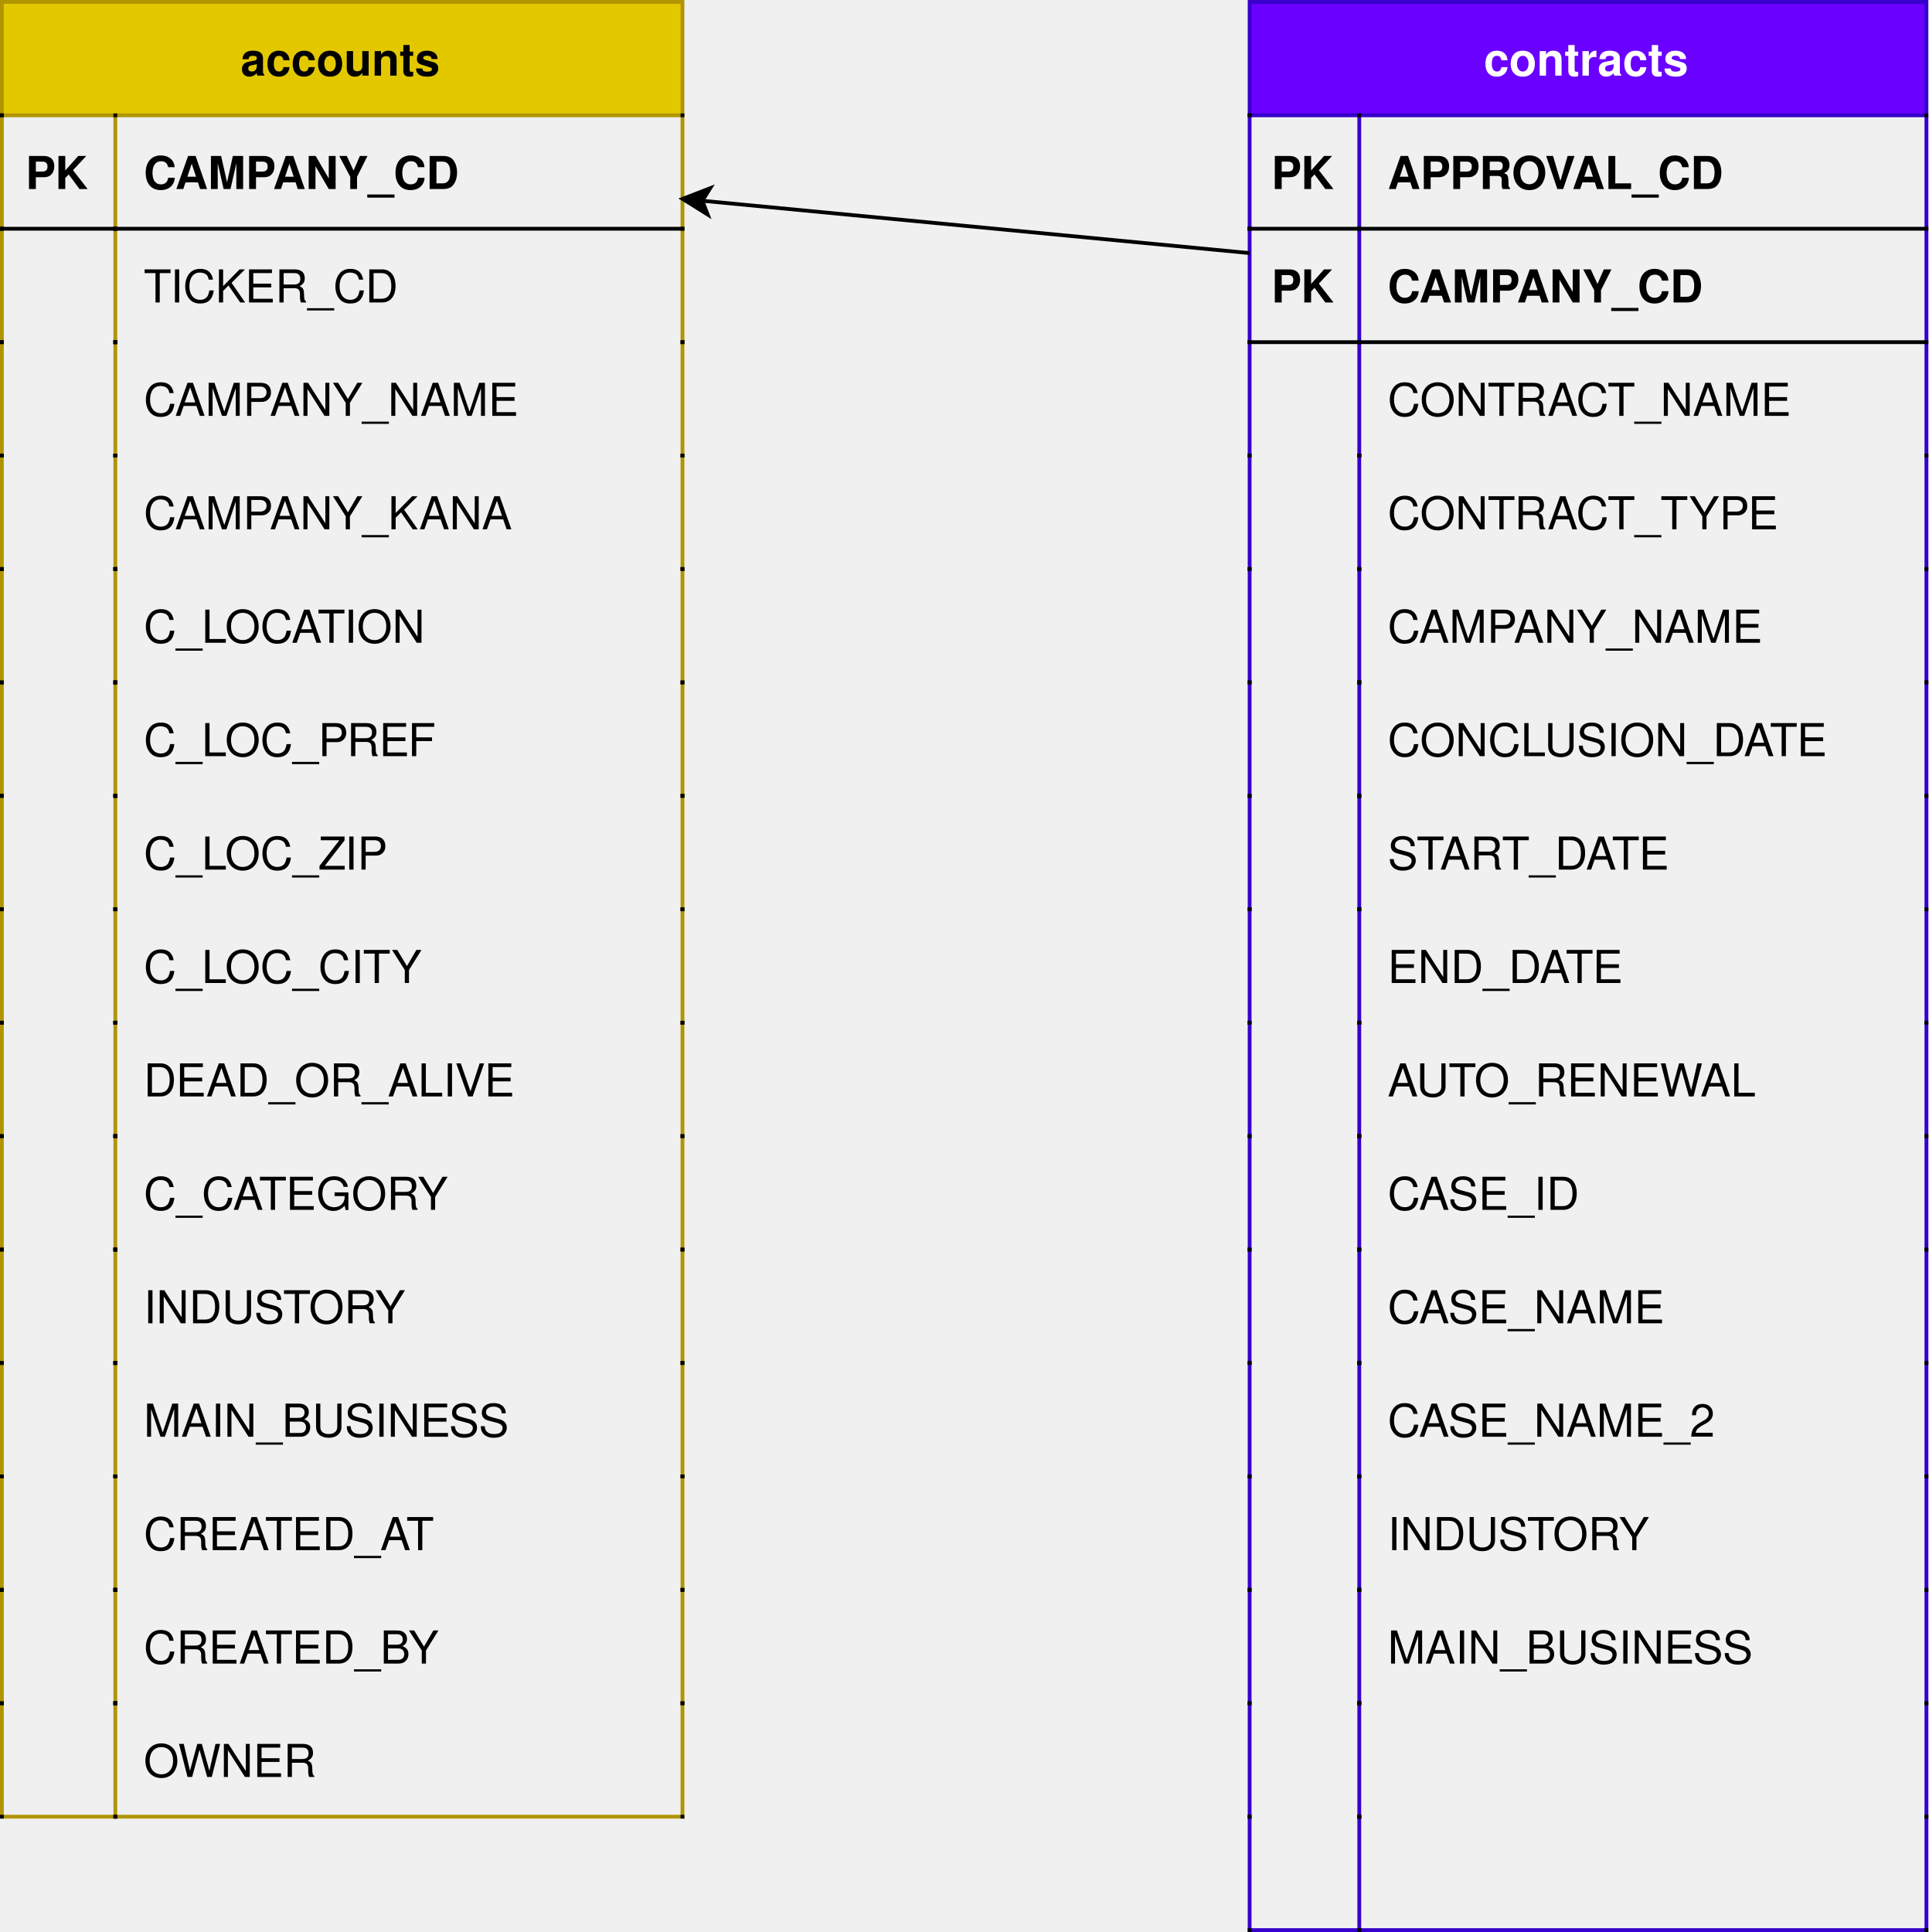
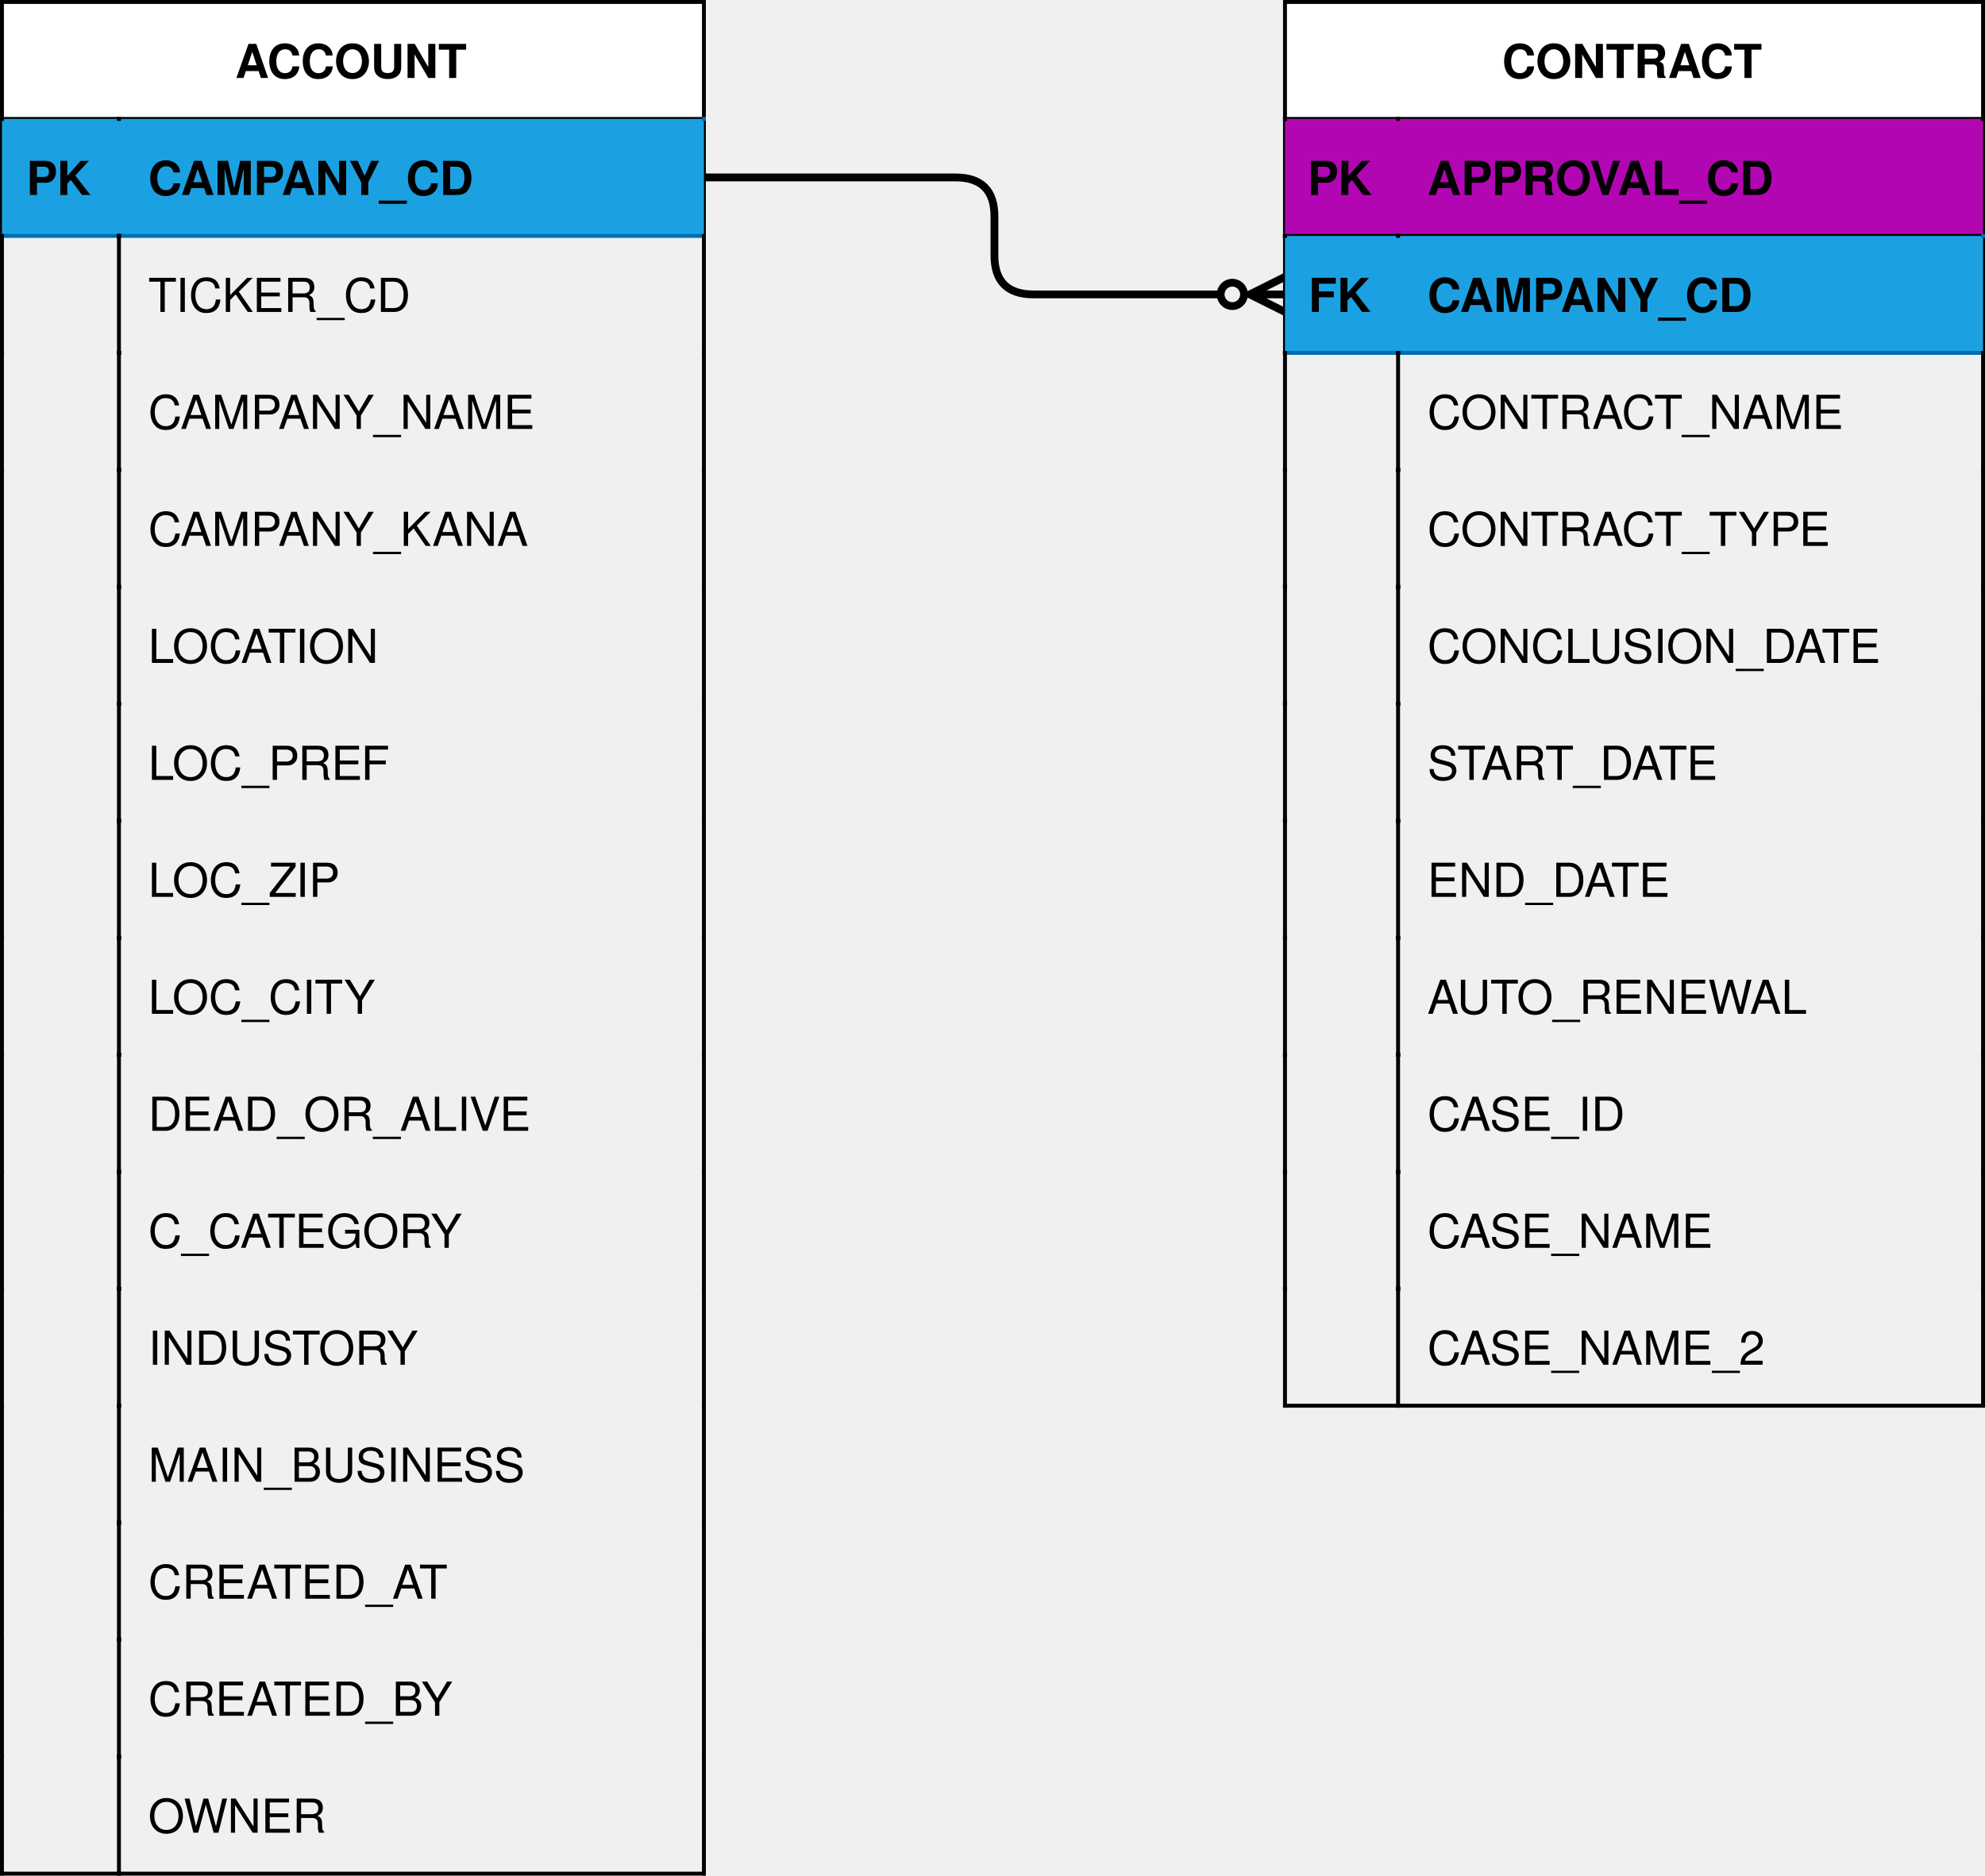
- <svg xmlns="http://www.w3.org/2000/svg" host="65bd71144e" version="1.1" width="510px" height="511px" viewBox="-0.5 -0.5 510 511" content="&lt;mxfile&gt;&lt;diagram id=&quot;D5n-_oVWJtgKf55TZktV&quot; name=&quot;Page-1&quot;&gt;7Z1tk5pIEMc/jW9TICL6EtHkrLhqKZvc3htrIqNSh2AhZt379DfAjA87zKoVmYR2UlspaccR+t/8hHa6rRnOev8lRpvVU+ThoFbXvH3N6Nbq9ZZpkP9Tw1tuaBrUsIx9LzfpR8PU/w9To0atO9/D27OBSRQFib85N86jMMTz5MyG4jh6PR+2iILzd92gJeYM0zkKeOt330tW7LC0o/0v7C9X7J11jT6zRmwwNWxXyIteT0xGr2Y4cRQl+aP13sFB6jvml/x1nwXPHnYsxmFyzQvq+Qt+omBHjw3N59EuTLZ0/5I3dtBkVzfpwwT9SE2dbYLihGpjaMRAvJ0gP8QxMejZdhCgzdbPhueWlR94A/QW7RI2EdvqLPw99ia5NOlYotKATJZuppMvyORTujPp0yjwlyF5PCcHmr5jJ8Zbsi8DtE3oiIUfBE4URHG2+wY25i2NzXRi17J/2fHE0b/45JmO1jazZ6iPcJzgvdDP+kE9EvU4WuMkfiND6Aua9BU04FmkvB6jR29R2+okchrMiGjELg8zH0UlD6iuxRobnMYfaztJA7KzimL/v1TRgCpwqne2/eqvAxSSSEfeO1Mnys5s7Z0KYRRiLi7SQV4cbVwUL3FCDZvIT0OQ7JvZIX/ECY72yayZZF8dsq0ft8lfOjwmkoZEQRJ/6RyYhMErTkOhk0QbOmmAF2z+mLo4ffwjSpJoTYOGHcHnk9328ALtguTaQKgXBwJV3rhSeeMOwjc44cdfhdKTQ0h8FEwIL1G4DHKhMnyio1AFahb69+DT985+fxpHxJmLICPgyvc8HF7rZaPYyyduNW70Kp3s6ICbZ0MBQVGIEhL/u9DbclId9vMq9UxOPcd+GtvDl5nT/c0qMvjmYzvbDZr74XKQv7L5TmZTIPM5b+l+/Ir2e/EZZt41Fq6a7r7B0FQMv4rhV39cf0zppkRKW9dLK+fsxp7P5vslRDfBI7rFSef2na+9SQUIfW9VIcO3reArE75tifBlGQV49G2Dp6+uC6+Qh/ZTDyyBBcpCJrDO56kUgktEsF6XyeAbElTVYrAu8DIkCPNJJgbhr/bQBgthkbSgKcynpBSFy6TwtV8T3IXCN6SYKkZhEz6F+SSSMxuMHNvtj4ZwGSwQFjSD+ZyTYnCZDG7JZPANmaaKMbgFnsHsluk9g2fjSe8zXAYLhIXM4DqfeFIMLpHBhyytDAYzLeExWLRECRKD+VRSzuB/+mOwCL6w9Awmgvm0k0JwmQhuyETwDXmmiiG4AR/BfB4pR7DTd1/gMlggLGgG37BySTH4Dgy2ZDL4hjxTxRhswWcwn0fq9uzubDSZ2YP+N7hLI0TaQsYwm11hWA6GDU0iho0bUk3VwnDuHdAYNvhUErkMtt3el9EE7qWwSFjQDFY1dnIZLLOMzrgh11QxBsOvojP4XFJ/2H2euqAR/IAVcoYqkZOLYJk1cgbYIjkDfpWcwaeSnuz+cNZ5nvaHvekULoYfsFbOUMVycjEss1qOfQkIEMPwy+UaBeVyk57t9roz24XL4AeslmvweSfF4BIZ3JBZLdcAWy3XEHgZEoMLquUogztw0xEiYUEzWNXKyWWwzFq5BthauQb8WrkGn0safR/2JnDx+4BlciZ/s5O2J43RHF5n0ybStMWiVtDB1LA0zXFqXM/TRfbv2vi5sLy8fbm1qdXm9Tf1O4DYVHc6133K3qm3qSmIhQ+amxZpf4/PYJO/D4LT3dS8fCtUv9GvHyP6mtnuTGj+Vsgejyejb/agAu3zym1wKpJ/fy4WqE/sQ490xfI/guVFX++WxXJd4y/X4MCcRjZomusafyWm2lVf0B8yzk2V/7pz/usCr4u+By7t2hts/su8nP+qOqrNgl5Ro6E7sR0Xdt9UkbaQMaxramW6XA4Xtk4t78IZ7Np0GrmgUaxrBT/ywljsvozhslioLmQYm6p3n2QWX/tlxF0uisE27zMvN++rOolZtuvRfktAJC1kDDf5ZKPCcKkYLuqhWhaGm3wiEgiGm5f791UewwX9+0ZDZ/A87Y+Gs67twiWxSF3QJFZd/OSSuLCTamkkBtvGr3m5jV/lScyn+KeuPXGBQ/jjNn4wIaza+EmGcFEv1dIgDLaPX/NyH7/KQ5hPKfWGXeAI/riFH0gEW3z2SSG4VAQXtVItC8EW2B5+FvyFbRafTrKf3dFs0hv2vtsDsBgWSQsaw2qthFwMF7ZSLQ3DYJdKWPBXSlgFCyXsaW/W78Il8AOukLBUEz/JBJZZsmeB7eJnXe7iV3kC84mkjMCgl0eIdAXN4BvWMSkG34PBMkvt2FIMgAxug2dwq6CFH2Pw7HfrWCKFBcpCpnCLzzspCpdKYZkFdC2wTfzyuIVNYT6RBP8nBUS6gmawqmGWy+DCRqqlMRhsEXMLfhFzi08lPcZvCoi0Bc1hVTcnmcMy6+ZaYOvmWvDr5tp/XDqpRPQ+YK1cW1VoSEavzFq5NtgKjTb8Co32H3f/Uh56RXJCRq+u83pib4lZozoq0SpZB/RsIe6K3/5OxfjUJh6jhpfMYBkGM3T37GTLtt5Ot8Y49sk+Zp2uj0hL31aoDTVto108Z6PYuq6EcTn1VrGEMQ5Q4v88n/8GqJHNOIqSUzfHaLN6ijycjvgf&lt;/diagram&gt;&lt;/mxfile&gt;">
+ <svg xmlns="http://www.w3.org/2000/svg" host="65bd71144e" version="1.1" width="509px" height="481px" viewBox="-0.5 -0.5 509 481" content="&lt;mxfile&gt;&lt;diagram id=&quot;D5n-_oVWJtgKf55TZktV&quot; name=&quot;Page-1&quot;&gt;7Z1tc6I6FMc/jW/vgAi2LxFxr7NWO0h3t/eNk5WozEXiYHpr99PfoIkPDVGZFbac0ul0SAgB8j/5AQfOacNwlpsvCVotHkiAo0ZTCzYNo9toNu9Mg/1NK952FZbBK+ZJGOyq9EPFOPyFeaXGa1/CAK9PGlJCIhquTiunJI7xlJ7UoSQhr6fNZiQ63esKzbFUMZ6iSK79HgZ0IU5LO9T/jcP5QuxZ1/iaJRKNecV6gQLyelRluA3DSQihu6XlxsFROnZiXHbb9RRr9weW4JhetUHT4gdC38TZ4YCdLC+ShC7InMQocg+1nQVdRmylzhZxHNjpiLKi6/3CCfHJA4rfdmt6YZS201hpTRPy7360mun6TUh/iF7Y8nPa8i+Tl7obvuG28CYKMU3efhwXjrZKi4fNtiWx3e4c0xNTjhOvWpOXZMpbcaOkKJlj0Uo7qMSsG5MlZvthjRIcIRr+d9o/4nY237c7SMEWuBrZyjR3XfyHohfeqe04o6ehL+nFbGiVLlL0c6vOmh0w5ZPGSM+eTQOKwhgnfLSnJIrQah1um+9qFmEUDNAbeaGiI1HqzMINDrzdnEnbMrEHrLM1H9oZ61xYS7oaReE8ZstTNrLpHjsJXrNjGaA15S34ieGE4s15OeRh5htYfAvODzHxXg+TUb/jdYujidgSlb8jjCEJc14RL50cnQVJwl+pDocJcVBpW34NlxGKGThQ8K6qQwJhyDM2oxwSkWS7I0P/iXTclCRNWwYJWfnCctOKFQljuj1vs8N+2Ug46cQxWT8OK+uHMvtNmyfUITGbt8x00j4wU/AVpyp2KFnxTiM8E/0nfJzT5Z+EUrLkeovT6L079vu2zgZToOFojaZZrt3jtnVUP9v+XGtBzWwL4iZjXGkyxg0spiVZzONXpc2wU6Ahijx23ULxfDuh+WUMHcQ9NoOYxFilyV6H9wK9n7WEDeYs2mJ8EQYBjq8dZSN7lI+G1cg5qryzwwDk7g1FjDwxomzivMTBWpJqf5xXqWdK6jn2w6M9fJ443T+somDtrm1nvULTMJ4Pdlta72Q2FTKfTj9+HL+j/UY9w8yb2sJV3d3WGKyPAn+u00flvnatDZ2ntFUipdvXS1vO7MZBKPr7LURb4BF9J0nn952vrlcBQt9aVcjwva/hWyZ870uEr/DswKPvPXj66rryDnloP7hgCaxQFjKBddkrVSO4QATrzTIZnMOzVS0G64pRhgRh2ckkIPzVHtpgIaySFjSFZZdUTeEiKXzt+4WbUDiHi6liFDbhU1h2Ig1Gju33R0O4BFbICprAssepJnCRBL4rk8A5/EwVI/AdeAKLB6ZTAk8ePbcHl8AKWSETuCk7nWoCF0jgvYe2DAILLeERWPVdEyQCy26klMD/9B/BAvjC12owASw7nGoAFwngVpkAzuFhqhiAW/ABLHuQUgA7ff8ZLoEVsoImcI4vlmoC34DA7TIJnMPDVDECt+ETWPYgdV27Oxl5E3vQ/wb3kwiVtpAxLHqvMVwOhg2tRAwbOdxM1cLwbnRAY9iQ3UjsNtj23S8jD+6tsEpY0Az+MEF5n4TBZYbPGTk8TRVjMPzoOUP2JPWH3aexDxrBnzAyzqhD48pFcJmxcQbY4DgDfnScIbuSHuz+cNJ5GveH7ngMF8OfMEbOqIPkysVwmVFy4hUgQAzDD5NrZYTJea7tu92JrU7qU3kGf8IouZbsd6oZXCCDW2VGybXARsm1FKMMicEZUXKcwR247giVsKAZXMfIlcvgMmPkWmBj5FrwY+Rasi9p9H3oenDx+wkD5MyMh53R0Pdsp85f2jjyGpxJYNq+zxDNymcEOXanl28jH+YxqdE0OoZmdYwPfJ0+k0nVNno9/f5ayzQVpnkmMWqmKd7gOm7Kz1JwMqOalx+nmjnH9Tzmr+ntxjNYfpyyHx+90Td7UIHUe8UmR1XJvzkVC9RVf5/n/kMgvbLJsQM8Qy8RbagTYKtTZt/iEpD1ZrmoS4CuyXeKPTDXAOW/CwB0EdA1+T6uzpB9QX/IVwGzdr3d2PV2gddZr6ALu2UH63ozL7veqo5qU3a9Ca8M7FStKm0hY1jX6o/iy+VwZrbW4m6cwX4Wzy0XNIp1LeP/yggW+8+PcFmsVBcyjC35KbdmcaEsvvqVyg1YbOV4k1EtFFuX81VVncSWfJvEQOwMnsb90XDStX24KFapC5rEdd6qkkmclbu1MBKDTVxlXU5cVXkSy76lsW97PnAIn09dBRPCdeqqciGcmb61MAiDzV1lXc5dVXkIywGE7rALHMHn01aBRLBIZlcjuCwEZyVwLQrBbbB5q9rwv6hoy+4k+8kfTTx36H63B2AxrJIWNIbrl3QlYzgri2thGAb7jq4N/xVdO+MNnT12J/0uXAJ/wldz7TpxVbkEzkzgWhiBwWaual/OXFV5AsuOpC2BQX+rptIVNIPrrFUlM7jMMD/xAhAggy+nrao6g+8yIrkFgyd/WscCKaxQFhCFWTEhhB43T9Bq8UACnLb4Hw==&lt;/diagram&gt;&lt;/mxfile&gt;">
  <defs>
    <clipPath id="mx-clip-0-30-30-30-0">
      <rect x="0" y="30" width="30" height="30" />
    </clipPath>
    <clipPath id="mx-clip-36-30-144-30-0">
      <rect x="36" y="30" width="144" height="30" />
    </clipPath>
    <clipPath id="mx-clip-36-60-144-30-0">
      <rect x="36" y="60" width="144" height="30" />
    </clipPath>
    <clipPath id="mx-clip-36-90-144-30-0">
      <rect x="36" y="90" width="144" height="30" />
    </clipPath>
    <clipPath id="mx-clip-36-120-144-30-0">
      <rect x="36" y="120" width="144" height="30" />
    </clipPath>
    <clipPath id="mx-clip-36-150-144-30-0">
      <rect x="36" y="150" width="144" height="30" />
    </clipPath>
    <clipPath id="mx-clip-36-180-144-30-0">
      <rect x="36" y="180" width="144" height="30" />
    </clipPath>
    <clipPath id="mx-clip-36-210-144-30-0">
      <rect x="36" y="210" width="144" height="30" />
    </clipPath>
    <clipPath id="mx-clip-36-240-144-30-0">
      <rect x="36" y="240" width="144" height="30" />
    </clipPath>
    <clipPath id="mx-clip-36-270-144-30-0">
      <rect x="36" y="270" width="144" height="30" />
    </clipPath>
    <clipPath id="mx-clip-36-300-144-30-0">
      <rect x="36" y="300" width="144" height="30" />
    </clipPath>
    <clipPath id="mx-clip-36-330-144-30-0">
      <rect x="36" y="330" width="144" height="30" />
    </clipPath>
    <clipPath id="mx-clip-36-360-144-30-0">
      <rect x="36" y="360" width="144" height="30" />
    </clipPath>
    <clipPath id="mx-clip-36-390-144-30-0">
      <rect x="36" y="390" width="144" height="30" />
    </clipPath>
    <clipPath id="mx-clip-36-420-144-30-0">
      <rect x="36" y="420" width="144" height="30" />
    </clipPath>
    <clipPath id="mx-clip-36-450-144-30-0">
      <rect x="36" y="450" width="144" height="30" />
    </clipPath>
-     <clipPath id="mx-clip-330-30-29-30-0">
-       <rect x="330" y="30" width="29" height="30" />
-     </clipPath>
-     <clipPath id="mx-clip-365-30-144-30-0">
-       <rect x="365" y="30" width="144" height="30" />
-     </clipPath>
-     <clipPath id="mx-clip-330-60-29-30-0">
-       <rect x="330" y="60" width="29" height="30" />
-     </clipPath>
-     <clipPath id="mx-clip-365-60-144-30-0">
-       <rect x="365" y="60" width="144" height="30" />
-     </clipPath>
-     <clipPath id="mx-clip-365-90-144-30-0">
-       <rect x="365" y="90" width="144" height="30" />
-     </clipPath>
-     <clipPath id="mx-clip-365-120-144-30-0">
-       <rect x="365" y="120" width="144" height="30" />
-     </clipPath>
-     <clipPath id="mx-clip-365-150-144-30-0">
-       <rect x="365" y="150" width="144" height="30" />
-     </clipPath>
-     <clipPath id="mx-clip-365-180-144-30-0">
-       <rect x="365" y="180" width="144" height="30" />
-     </clipPath>
-     <clipPath id="mx-clip-365-210-144-30-0">
-       <rect x="365" y="210" width="144" height="30" />
-     </clipPath>
-     <clipPath id="mx-clip-365-240-144-30-0">
-       <rect x="365" y="240" width="144" height="30" />
-     </clipPath>
-     <clipPath id="mx-clip-365-270-144-30-0">
-       <rect x="365" y="270" width="144" height="30" />
-     </clipPath>
-     <clipPath id="mx-clip-365-300-144-30-0">
-       <rect x="365" y="300" width="144" height="30" />
-     </clipPath>
-     <clipPath id="mx-clip-365-330-144-30-0">
-       <rect x="365" y="330" width="144" height="30" />
-     </clipPath>
-     <clipPath id="mx-clip-365-360-144-30-0">
-       <rect x="365" y="360" width="144" height="30" />
-     </clipPath>
-     <clipPath id="mx-clip-365-390-144-30-0">
-       <rect x="365" y="390" width="144" height="30" />
-     </clipPath>
-     <clipPath id="mx-clip-365-420-144-30-0">
-       <rect x="365" y="420" width="144" height="30" />
+     <clipPath id="mx-clip-329-30-29-30-0">
+       <rect x="329" y="30" width="29" height="30" />
+     </clipPath>
+     <clipPath id="mx-clip-364-30-144-30-0">
+       <rect x="364" y="30" width="144" height="30" />
+     </clipPath>
+     <clipPath id="mx-clip-329-60-29-30-0">
+       <rect x="329" y="60" width="29" height="30" />
+     </clipPath>
+     <clipPath id="mx-clip-364-60-144-30-0">
+       <rect x="364" y="60" width="144" height="30" />
+     </clipPath>
+     <clipPath id="mx-clip-364-90-144-30-0">
+       <rect x="364" y="90" width="144" height="30" />
+     </clipPath>
+     <clipPath id="mx-clip-364-120-144-30-0">
+       <rect x="364" y="120" width="144" height="30" />
+     </clipPath>
+     <clipPath id="mx-clip-364-150-144-30-0">
+       <rect x="364" y="150" width="144" height="30" />
+     </clipPath>
+     <clipPath id="mx-clip-364-180-144-30-0">
+       <rect x="364" y="180" width="144" height="30" />
+     </clipPath>
+     <clipPath id="mx-clip-364-210-144-30-0">
+       <rect x="364" y="210" width="144" height="30" />
+     </clipPath>
+     <clipPath id="mx-clip-364-240-144-30-0">
+       <rect x="364" y="240" width="144" height="30" />
+     </clipPath>
+     <clipPath id="mx-clip-364-270-144-30-0">
+       <rect x="364" y="270" width="144" height="30" />
+     </clipPath>
+     <clipPath id="mx-clip-364-300-144-30-0">
+       <rect x="364" y="300" width="144" height="30" />
+     </clipPath>
+     <clipPath id="mx-clip-364-330-144-30-0">
+       <rect x="364" y="330" width="144" height="30" />
    </clipPath>
  </defs>
  <g>
-     <path d="M 0 30 L 0 0 L 180 0 L 180 30" fill="#e3c800" stroke="#b09500" stroke-miterlimit="10" pointer-events="all" />
-     <path d="M 0 30 L 0 480 L 180 480 L 180 30" fill="none" stroke="#b09500" stroke-miterlimit="10" pointer-events="none" />
-     <path d="M 0 30 L 180 30" fill="none" stroke="#b09500" stroke-miterlimit="10" pointer-events="none" />
-     <path d="M 30 30 L 30 60 L 30 90 L 30 120 L 30 150 L 30 180 L 30 210 L 30 240 L 30 270 L 30 300 L 30 330 L 30 360 L 30 390 L 30 420 L 30 450 L 30 480" fill="none" stroke="#b09500" stroke-miterlimit="10" pointer-events="none" />
-     <g fill="#000000" font-family="Helvetica" font-weight="bold" pointer-events="none" text-anchor="middle" font-size="12px">
+     <path d="M 180 45 L 244.5 45 Q 254.5 45 254.5 55 L 254.5 65 Q 254.5 75 264.5 75 L 312 75" fill="none" stroke="rgb(0, 0, 0)" stroke-width="2" stroke-miterlimit="10" pointer-events="stroke" />
+     <ellipse cx="315.5" cy="75" rx="3" ry="3" fill="none" stroke="rgb(0, 0, 0)" stroke-width="2" pointer-events="all" />
+     <path d="M 329 70.5 L 320 75 L 329 79.5 M 320 75 L 329 75" fill="none" stroke="rgb(0, 0, 0)" stroke-width="2" stroke-miterlimit="10" pointer-events="all" />
+     <path d="M 0 30 L 0 0 L 180 0 L 180 30" fill="rgb(255, 255, 255)" stroke="rgb(0, 0, 0)" stroke-miterlimit="10" pointer-events="all" />
+     <path d="M 0 30 L 0 480 L 180 480 L 180 30" fill="none" stroke="rgb(0, 0, 0)" stroke-miterlimit="10" pointer-events="none" />
+     <path d="M 0 30 L 180 30" fill="none" stroke="rgb(0, 0, 0)" stroke-miterlimit="10" pointer-events="none" />
+     <path d="M 30 30 L 30 60 L 30 90 L 30 120 L 30 150 L 30 180 L 30 210 L 30 240 L 30 270 L 30 300 L 30 330 L 30 360 L 30 390 L 30 420 L 30 450 L 30 480" fill="none" stroke="rgb(0, 0, 0)" stroke-miterlimit="10" pointer-events="none" />
+     <g fill="rgb(0, 0, 0)" font-family="Helvetica" font-weight="bold" pointer-events="none" text-anchor="middle" font-size="12px">
      <text x="89.5" y="19.5">
-                 accounts
-             </text>
-     </g>
-     <path d="M 0 30 M 180 30 M 180 60 L 0 60" fill="none" stroke="rgb(0, 0, 0)" stroke-linecap="square" stroke-miterlimit="10" pointer-events="none" />
+                 ACCOUNT
+             </text>
+     </g>
+     <rect x="0" y="30" width="180" height="30" fill="#1ba1e2" stroke="none" pointer-events="none" />
+     <path d="M 0 30 M 180 30 M 180 60 L 0 60" fill="none" stroke="#006eaf" stroke-linecap="square" stroke-miterlimit="10" pointer-events="none" />
    <path d="M 0 30 M 30 30 M 30 60 M 0 60" fill="none" stroke="rgb(0, 0, 0)" stroke-linecap="square" stroke-miterlimit="10" pointer-events="none" />
    <g fill="rgb(0, 0, 0)" font-family="Helvetica" font-weight="bold" pointer-events="none" clip-path="url(#mx-clip-0-30-30-30-0)" text-anchor="middle" font-size="12px">
      <text x="14.5" y="49.5">
                PK
            </text>
    </g>
    <g fill="rgb(0, 0, 0)" font-family="Helvetica" font-weight="bold" text-decoration="underline" pointer-events="none" clip-path="url(#mx-clip-36-30-144-30-0)" font-size="12px">
      <text x="37.5" y="49.5">
                CAMPANY_CD
            </text>
    </g>
    <path d="M 0 60 M 30 60 M 30 90 M 0 90" fill="none" stroke="rgb(0, 0, 0)" stroke-linecap="square" stroke-miterlimit="10" pointer-events="none" />
    <path d="M 30 60 M 180 60 M 180 90 M 30 90" fill="none" stroke="rgb(0, 0, 0)" stroke-linecap="square" stroke-miterlimit="10" pointer-events="none" />
    <g fill="rgb(0, 0, 0)" font-family="Helvetica" pointer-events="none" clip-path="url(#mx-clip-36-60-144-30-0)" font-size="12px">
      <text x="37.5" y="79.5">
                TICKER_CD
            </text>
    </g>
    <path d="M 0 90 M 30 90 M 30 120 M 0 120" fill="none" stroke="rgb(0, 0, 0)" stroke-linecap="square" stroke-miterlimit="10" pointer-events="none" />
    <path d="M 30 90 M 180 90 M 180 120 M 30 120" fill="none" stroke="rgb(0, 0, 0)" stroke-linecap="square" stroke-miterlimit="10" pointer-events="none" />
    <g fill="rgb(0, 0, 0)" font-family="Helvetica" pointer-events="none" clip-path="url(#mx-clip-36-90-144-30-0)" font-size="12px">
      <text x="37.5" y="109.5">
                CAMPANY_NAME
            </text>
    </g>
    <path d="M 0 120 M 30 120 M 30 150 M 0 150" fill="none" stroke="rgb(0, 0, 0)" stroke-linecap="square" stroke-miterlimit="10" pointer-events="none" />
    <path d="M 30 120 M 180 120 M 180 150 M 30 150" fill="none" stroke="rgb(0, 0, 0)" stroke-linecap="square" stroke-miterlimit="10" pointer-events="none" />
    <g fill="rgb(0, 0, 0)" font-family="Helvetica" pointer-events="none" clip-path="url(#mx-clip-36-120-144-30-0)" font-size="12px">
      <text x="37.5" y="139.5">
                CAMPANY_KANA
            </text>
    </g>
    <path d="M 0 150 M 30 150 M 30 180 M 0 180" fill="none" stroke="rgb(0, 0, 0)" stroke-linecap="square" stroke-miterlimit="10" pointer-events="none" />
    <path d="M 30 150 M 180 150 M 180 180 M 30 180" fill="none" stroke="rgb(0, 0, 0)" stroke-linecap="square" stroke-miterlimit="10" pointer-events="none" />
    <g fill="rgb(0, 0, 0)" font-family="Helvetica" pointer-events="none" clip-path="url(#mx-clip-36-150-144-30-0)" font-size="12px">
      <text x="37.5" y="169.5">
-                 C_LOCATION
+                 LOCATION
            </text>
    </g>
    <path d="M 0 180 M 30 180 M 30 210 M 0 210" fill="none" stroke="rgb(0, 0, 0)" stroke-linecap="square" stroke-miterlimit="10" pointer-events="none" />
    <path d="M 30 180 M 180 180 M 180 210 M 30 210" fill="none" stroke="rgb(0, 0, 0)" stroke-linecap="square" stroke-miterlimit="10" pointer-events="none" />
    <g fill="rgb(0, 0, 0)" font-family="Helvetica" pointer-events="none" clip-path="url(#mx-clip-36-180-144-30-0)" font-size="12px">
      <text x="37.5" y="199.5">
-                 C_LOC_PREF
+                 LOC_PREF
            </text>
    </g>
    <path d="M 0 210 M 30 210 M 30 240 M 0 240" fill="none" stroke="rgb(0, 0, 0)" stroke-linecap="square" stroke-miterlimit="10" pointer-events="none" />
    <path d="M 30 210 M 180 210 M 180 240 M 30 240" fill="none" stroke="rgb(0, 0, 0)" stroke-linecap="square" stroke-miterlimit="10" pointer-events="none" />
    <g fill="rgb(0, 0, 0)" font-family="Helvetica" pointer-events="none" clip-path="url(#mx-clip-36-210-144-30-0)" font-size="12px">
      <text x="37.5" y="229.5">
-                 C_LOC_ZIP
+                 LOC_ZIP
            </text>
    </g>
    <path d="M 0 240 M 30 240 M 30 270 M 0 270" fill="none" stroke="rgb(0, 0, 0)" stroke-linecap="square" stroke-miterlimit="10" pointer-events="none" />
    <path d="M 30 240 M 180 240 M 180 270 M 30 270" fill="none" stroke="rgb(0, 0, 0)" stroke-linecap="square" stroke-miterlimit="10" pointer-events="none" />
    <g fill="rgb(0, 0, 0)" font-family="Helvetica" pointer-events="none" clip-path="url(#mx-clip-36-240-144-30-0)" font-size="12px">
      <text x="37.5" y="259.5">
-                 C_LOC_CITY
+                 LOC_CITY
            </text>
    </g>
    <path d="M 0 270 M 30 270 M 30 300 M 0 300" fill="none" stroke="rgb(0, 0, 0)" stroke-linecap="square" stroke-miterlimit="10" pointer-events="none" />
    <path d="M 30 270 M 180 270 M 180 300 M 30 300" fill="none" stroke="rgb(0, 0, 0)" stroke-linecap="square" stroke-miterlimit="10" pointer-events="none" />
    <g fill="rgb(0, 0, 0)" font-family="Helvetica" pointer-events="none" clip-path="url(#mx-clip-36-270-144-30-0)" font-size="12px">
      <text x="37.5" y="289.5">
                DEAD_OR_ALIVE
            </text>
    </g>
    <path d="M 0 300 M 30 300 M 30 330 M 0 330" fill="none" stroke="rgb(0, 0, 0)" stroke-linecap="square" stroke-miterlimit="10" pointer-events="none" />
    <path d="M 30 300 M 180 300 M 180 330 M 30 330" fill="none" stroke="rgb(0, 0, 0)" stroke-linecap="square" stroke-miterlimit="10" pointer-events="none" />
    <g fill="rgb(0, 0, 0)" font-family="Helvetica" pointer-events="none" clip-path="url(#mx-clip-36-300-144-30-0)" font-size="12px">
      <text x="37.5" y="319.5">
                C_CATEGORY
            </text>
    </g>
    <path d="M 0 330 M 30 330 M 30 360 M 0 360" fill="none" stroke="rgb(0, 0, 0)" stroke-linecap="square" stroke-miterlimit="10" pointer-events="none" />
    <path d="M 30 330 M 180 330 M 180 360 M 30 360" fill="none" stroke="rgb(0, 0, 0)" stroke-linecap="square" stroke-miterlimit="10" pointer-events="none" />
    <g fill="rgb(0, 0, 0)" font-family="Helvetica" pointer-events="none" clip-path="url(#mx-clip-36-330-144-30-0)" font-size="12px">
      <text x="37.5" y="349.5">
                INDUSTORY
            </text>
    </g>
    <path d="M 0 360 M 30 360 M 30 390 M 0 390" fill="none" stroke="rgb(0, 0, 0)" stroke-linecap="square" stroke-miterlimit="10" pointer-events="none" />
    <path d="M 30 360 M 180 360 M 180 390 M 30 390" fill="none" stroke="rgb(0, 0, 0)" stroke-linecap="square" stroke-miterlimit="10" pointer-events="none" />
    <g fill="rgb(0, 0, 0)" font-family="Helvetica" pointer-events="none" clip-path="url(#mx-clip-36-360-144-30-0)" font-size="12px">
      <text x="37.5" y="379.5">
                MAIN_BUSINESS
            </text>
    </g>
    <path d="M 0 390 M 30 390 M 30 420 M 0 420" fill="none" stroke="rgb(0, 0, 0)" stroke-linecap="square" stroke-miterlimit="10" pointer-events="none" />
    <path d="M 30 390 M 180 390 M 180 420 M 30 420" fill="none" stroke="rgb(0, 0, 0)" stroke-linecap="square" stroke-miterlimit="10" pointer-events="none" />
    <g fill="rgb(0, 0, 0)" font-family="Helvetica" pointer-events="none" clip-path="url(#mx-clip-36-390-144-30-0)" font-size="12px">
      <text x="37.5" y="409.5">
                CREATED_AT
            </text>
    </g>
    <path d="M 0 420 M 30 420 M 30 450 M 0 450" fill="none" stroke="rgb(0, 0, 0)" stroke-linecap="square" stroke-miterlimit="10" pointer-events="none" />
    <path d="M 30 420 M 180 420 M 180 450 M 30 450" fill="none" stroke="rgb(0, 0, 0)" stroke-linecap="square" stroke-miterlimit="10" pointer-events="none" />
    <g fill="rgb(0, 0, 0)" font-family="Helvetica" pointer-events="none" clip-path="url(#mx-clip-36-420-144-30-0)" font-size="12px">
      <text x="37.5" y="439.5">
                CREATED_BY
            </text>
    </g>
    <path d="M 0 450 M 30 450 M 30 480 M 0 480" fill="none" stroke="rgb(0, 0, 0)" stroke-linecap="square" stroke-miterlimit="10" pointer-events="none" />
    <path d="M 30 450 M 180 450 M 180 480 M 30 480" fill="none" stroke="rgb(0, 0, 0)" stroke-linecap="square" stroke-miterlimit="10" pointer-events="none" />
    <g fill="rgb(0, 0, 0)" font-family="Helvetica" pointer-events="none" clip-path="url(#mx-clip-36-450-144-30-0)" font-size="12px">
      <text x="37.5" y="469.5">
                OWNER
            </text>
    </g>
-     <path d="M 330 30 L 330 0 L 509 0 L 509 30" fill="#6a00ff" stroke="#3700cc" stroke-miterlimit="10" pointer-events="none" />
-     <path d="M 330 30 L 330 510 L 509 510 L 509 30" fill="none" stroke="#3700cc" stroke-miterlimit="10" pointer-events="none" />
-     <path d="M 330 30 L 509 30" fill="none" stroke="#3700cc" stroke-miterlimit="10" pointer-events="none" />
-     <path d="M 359 30 L 359 60 L 359 90 L 359 120 L 359 150 L 359 180 L 359 210 L 359 240 L 359 270 L 359 300 L 359 330 L 359 360 L 359 390 L 359 420 L 359 450 L 359 480 L 359 510" fill="none" stroke="#3700cc" stroke-miterlimit="10" pointer-events="none" />
-     <g fill="#ffffff" font-family="Helvetica" font-weight="bold" pointer-events="none" text-anchor="middle" font-size="12px">
-       <text x="419" y="19.5">
-                 contracts
-             </text>
-     </g>
-     <path d="M 330 30 M 509 30 M 509 60 L 330 60" fill="none" stroke="rgb(0, 0, 0)" stroke-linecap="square" stroke-miterlimit="10" pointer-events="none" />
-     <path d="M 330 30 M 359 30 M 359 60 M 330 60" fill="none" stroke="rgb(0, 0, 0)" stroke-linecap="square" stroke-miterlimit="10" pointer-events="none" />
-     <g fill="rgb(0, 0, 0)" font-family="Helvetica" font-weight="bold" pointer-events="none" clip-path="url(#mx-clip-330-30-29-30-0)" text-anchor="middle" font-size="12px">
-       <text x="344" y="49.5">
+     <path d="M 329 30 L 329 0 L 508 0 L 508 30" fill="rgb(255, 255, 255)" stroke="rgb(0, 0, 0)" stroke-miterlimit="10" pointer-events="none" />
+     <path d="M 329 30 L 329 360 L 508 360 L 508 30" fill="none" stroke="rgb(0, 0, 0)" stroke-miterlimit="10" pointer-events="none" />
+     <path d="M 329 30 L 508 30" fill="none" stroke="rgb(0, 0, 0)" stroke-miterlimit="10" pointer-events="none" />
+     <path d="M 358 30 L 358 60 L 358 90 L 358 120 L 358 150 L 358 180 L 358 210 L 358 240 L 358 270 L 358 300 L 358 330 L 358 360" fill="none" stroke="rgb(0, 0, 0)" stroke-miterlimit="10" pointer-events="none" />
+     <g fill="rgb(0, 0, 0)" font-family="Helvetica" font-weight="bold" pointer-events="none" text-anchor="middle" font-size="12px">
+       <text x="418" y="19.5">
+                 CONTRACT
+             </text>
+     </g>
+     <rect x="329" y="30" width="179" height="30" fill="#b306b3" stroke="none" pointer-events="none" />
+     <path d="M 329 30 M 508 30 M 508 60 L 329 60" fill="none" stroke="rgb(0, 0, 0)" stroke-linecap="square" stroke-miterlimit="10" pointer-events="none" />
+     <path d="M 329 30 M 358 30 M 358 60 M 329 60" fill="none" stroke="rgb(0, 0, 0)" stroke-linecap="square" stroke-miterlimit="10" pointer-events="none" />
+     <g fill="rgb(0, 0, 0)" font-family="Helvetica" font-weight="bold" pointer-events="none" clip-path="url(#mx-clip-329-30-29-30-0)" text-anchor="middle" font-size="12px">
+       <text x="343" y="49.5">
                PK
            </text>
    </g>
-     <g fill="rgb(0, 0, 0)" font-family="Helvetica" font-weight="bold" text-decoration="underline" pointer-events="none" clip-path="url(#mx-clip-365-30-144-30-0)" font-size="12px">
-       <text x="366.5" y="49.5">
+     <g fill="rgb(0, 0, 0)" font-family="Helvetica" font-weight="bold" text-decoration="underline" pointer-events="none" clip-path="url(#mx-clip-364-30-144-30-0)" font-size="12px">
+       <text x="365.5" y="49.5">
                APPROVAL_CD
            </text>
    </g>
-     <path d="M 330 60 M 509 60 M 509 90 L 330 90" fill="none" stroke="rgb(0, 0, 0)" stroke-linecap="square" stroke-miterlimit="10" pointer-events="none" />
-     <path d="M 330 60 M 359 60 M 359 90 M 330 90" fill="none" stroke="rgb(0, 0, 0)" stroke-linecap="square" stroke-miterlimit="10" pointer-events="none" />
-     <g fill="rgb(0, 0, 0)" font-family="Helvetica" font-weight="bold" pointer-events="none" clip-path="url(#mx-clip-330-60-29-30-0)" text-anchor="middle" font-size="12px">
-       <text x="344" y="79.5">
-                 PK
-             </text>
-     </g>
-     <g fill="rgb(0, 0, 0)" font-family="Helvetica" font-weight="bold" text-decoration="underline" pointer-events="none" clip-path="url(#mx-clip-365-60-144-30-0)" font-size="12px">
-       <text x="366.5" y="79.5">
+     <rect x="329" y="60" width="179" height="30" fill="#1ba1e2" stroke="none" pointer-events="none" />
+     <path d="M 329 60 M 508 60 M 508 90 L 329 90" fill="none" stroke="#006eaf" stroke-linecap="square" stroke-miterlimit="10" pointer-events="none" />
+     <path d="M 329 60 M 358 60 M 358 90 M 329 90" fill="none" stroke="rgb(0, 0, 0)" stroke-linecap="square" stroke-miterlimit="10" pointer-events="none" />
+     <g fill="rgb(0, 0, 0)" font-family="Helvetica" font-weight="bold" pointer-events="none" clip-path="url(#mx-clip-329-60-29-30-0)" text-anchor="middle" font-size="12px">
+       <text x="343" y="79.5">
+                 FK
+             </text>
+     </g>
+     <g fill="rgb(0, 0, 0)" font-family="Helvetica" font-weight="bold" text-decoration="underline" pointer-events="none" clip-path="url(#mx-clip-364-60-144-30-0)" font-size="12px">
+       <text x="365.5" y="79.5">
                CAMPANY_CD
            </text>
    </g>
-     <path d="M 330 90 M 359 90 M 359 120 M 330 120" fill="none" stroke="rgb(0, 0, 0)" stroke-linecap="square" stroke-miterlimit="10" pointer-events="none" />
-     <path d="M 359 90 M 509 90 M 509 120 M 359 120" fill="none" stroke="rgb(0, 0, 0)" stroke-linecap="square" stroke-miterlimit="10" pointer-events="none" />
-     <g fill="rgb(0, 0, 0)" font-family="Helvetica" pointer-events="none" clip-path="url(#mx-clip-365-90-144-30-0)" font-size="12px">
-       <text x="366.5" y="109.5">
+     <path d="M 329 90 M 358 90 M 358 120 M 329 120" fill="none" stroke="rgb(0, 0, 0)" stroke-linecap="square" stroke-miterlimit="10" pointer-events="none" />
+     <path d="M 358 90 M 508 90 M 508 120 M 358 120" fill="none" stroke="rgb(0, 0, 0)" stroke-linecap="square" stroke-miterlimit="10" pointer-events="none" />
+     <g fill="rgb(0, 0, 0)" font-family="Helvetica" pointer-events="none" clip-path="url(#mx-clip-364-90-144-30-0)" font-size="12px">
+       <text x="365.5" y="109.5">
                CONTRACT_NAME
            </text>
    </g>
-     <path d="M 330 120 M 359 120 M 359 150 M 330 150" fill="none" stroke="rgb(0, 0, 0)" stroke-linecap="square" stroke-miterlimit="10" pointer-events="none" />
-     <path d="M 359 120 M 509 120 M 509 150 M 359 150" fill="none" stroke="rgb(0, 0, 0)" stroke-linecap="square" stroke-miterlimit="10" pointer-events="none" />
-     <g fill="rgb(0, 0, 0)" font-family="Helvetica" pointer-events="none" clip-path="url(#mx-clip-365-120-144-30-0)" font-size="12px">
-       <text x="366.5" y="139.5">
+     <path d="M 329 120 M 358 120 M 358 150 M 329 150" fill="none" stroke="rgb(0, 0, 0)" stroke-linecap="square" stroke-miterlimit="10" pointer-events="none" />
+     <path d="M 358 120 M 508 120 M 508 150 M 358 150" fill="none" stroke="rgb(0, 0, 0)" stroke-linecap="square" stroke-miterlimit="10" pointer-events="none" />
+     <g fill="rgb(0, 0, 0)" font-family="Helvetica" pointer-events="none" clip-path="url(#mx-clip-364-120-144-30-0)" font-size="12px">
+       <text x="365.5" y="139.5">
                CONTRACT_TYPE
            </text>
    </g>
-     <path d="M 330 150 M 359 150 M 359 180 M 330 180" fill="none" stroke="rgb(0, 0, 0)" stroke-linecap="square" stroke-miterlimit="10" pointer-events="none" />
-     <path d="M 359 150 M 509 150 M 509 180 M 359 180" fill="none" stroke="rgb(0, 0, 0)" stroke-linecap="square" stroke-miterlimit="10" pointer-events="none" />
-     <g fill="rgb(0, 0, 0)" font-family="Helvetica" pointer-events="none" clip-path="url(#mx-clip-365-150-144-30-0)" font-size="12px">
-       <text x="366.5" y="169.5">
-                 CAMPANY_NAME
-             </text>
-     </g>
-     <path d="M 330 180 M 359 180 M 359 210 M 330 210" fill="none" stroke="rgb(0, 0, 0)" stroke-linecap="square" stroke-miterlimit="10" pointer-events="none" />
-     <path d="M 359 180 M 509 180 M 509 210 M 359 210" fill="none" stroke="rgb(0, 0, 0)" stroke-linecap="square" stroke-miterlimit="10" pointer-events="none" />
-     <g fill="rgb(0, 0, 0)" font-family="Helvetica" pointer-events="none" clip-path="url(#mx-clip-365-180-144-30-0)" font-size="12px">
-       <text x="366.5" y="199.5">
+     <path d="M 329 150 M 358 150 M 358 180 M 329 180" fill="none" stroke="rgb(0, 0, 0)" stroke-linecap="square" stroke-miterlimit="10" pointer-events="none" />
+     <path d="M 358 150 M 508 150 M 508 180 M 358 180" fill="none" stroke="rgb(0, 0, 0)" stroke-linecap="square" stroke-miterlimit="10" pointer-events="none" />
+     <g fill="rgb(0, 0, 0)" font-family="Helvetica" pointer-events="none" clip-path="url(#mx-clip-364-150-144-30-0)" font-size="12px">
+       <text x="365.5" y="169.5">
                CONCLUSION_DATE
            </text>
    </g>
-     <path d="M 330 210 M 359 210 M 359 240 M 330 240" fill="none" stroke="rgb(0, 0, 0)" stroke-linecap="square" stroke-miterlimit="10" pointer-events="none" />
-     <path d="M 359 210 M 509 210 M 509 240 M 359 240" fill="none" stroke="rgb(0, 0, 0)" stroke-linecap="square" stroke-miterlimit="10" pointer-events="none" />
-     <g fill="rgb(0, 0, 0)" font-family="Helvetica" pointer-events="none" clip-path="url(#mx-clip-365-210-144-30-0)" font-size="12px">
-       <text x="366.5" y="229.5">
+     <path d="M 329 180 M 358 180 M 358 210 M 329 210" fill="none" stroke="rgb(0, 0, 0)" stroke-linecap="square" stroke-miterlimit="10" pointer-events="none" />
+     <path d="M 358 180 M 508 180 M 508 210 M 358 210" fill="none" stroke="rgb(0, 0, 0)" stroke-linecap="square" stroke-miterlimit="10" pointer-events="none" />
+     <g fill="rgb(0, 0, 0)" font-family="Helvetica" pointer-events="none" clip-path="url(#mx-clip-364-180-144-30-0)" font-size="12px">
+       <text x="365.5" y="199.5">
                START_DATE
            </text>
    </g>
-     <path d="M 330 240 M 359 240 M 359 270 M 330 270" fill="none" stroke="rgb(0, 0, 0)" stroke-linecap="square" stroke-miterlimit="10" pointer-events="none" />
-     <path d="M 359 240 M 509 240 M 509 270 M 359 270" fill="none" stroke="rgb(0, 0, 0)" stroke-linecap="square" stroke-miterlimit="10" pointer-events="none" />
-     <g fill="rgb(0, 0, 0)" font-family="Helvetica" pointer-events="none" clip-path="url(#mx-clip-365-240-144-30-0)" font-size="12px">
-       <text x="366.5" y="259.5">
+     <path d="M 329 210 M 358 210 M 358 240 M 329 240" fill="none" stroke="rgb(0, 0, 0)" stroke-linecap="square" stroke-miterlimit="10" pointer-events="none" />
+     <path d="M 358 210 M 508 210 M 508 240 M 358 240" fill="none" stroke="rgb(0, 0, 0)" stroke-linecap="square" stroke-miterlimit="10" pointer-events="none" />
+     <g fill="rgb(0, 0, 0)" font-family="Helvetica" pointer-events="none" clip-path="url(#mx-clip-364-210-144-30-0)" font-size="12px">
+       <text x="365.5" y="229.5">
                END_DATE
            </text>
    </g>
-     <path d="M 330 270 M 359 270 M 359 300 M 330 300" fill="none" stroke="rgb(0, 0, 0)" stroke-linecap="square" stroke-miterlimit="10" pointer-events="none" />
-     <path d="M 359 270 M 509 270 M 509 300 M 359 300" fill="none" stroke="rgb(0, 0, 0)" stroke-linecap="square" stroke-miterlimit="10" pointer-events="none" />
-     <g fill="rgb(0, 0, 0)" font-family="Helvetica" pointer-events="none" clip-path="url(#mx-clip-365-270-144-30-0)" font-size="12px">
-       <text x="366.5" y="289.5">
+     <path d="M 329 240 M 358 240 M 358 270 M 329 270" fill="none" stroke="rgb(0, 0, 0)" stroke-linecap="square" stroke-miterlimit="10" pointer-events="none" />
+     <path d="M 358 240 M 508 240 M 508 270 M 358 270" fill="none" stroke="rgb(0, 0, 0)" stroke-linecap="square" stroke-miterlimit="10" pointer-events="none" />
+     <g fill="rgb(0, 0, 0)" font-family="Helvetica" pointer-events="none" clip-path="url(#mx-clip-364-240-144-30-0)" font-size="12px">
+       <text x="365.5" y="259.5">
                AUTO_RENEWAL
            </text>
    </g>
-     <path d="M 330 300 M 359 300 M 359 330 M 330 330" fill="none" stroke="rgb(0, 0, 0)" stroke-linecap="square" stroke-miterlimit="10" pointer-events="none" />
-     <path d="M 359 300 M 509 300 M 509 330 M 359 330" fill="none" stroke="rgb(0, 0, 0)" stroke-linecap="square" stroke-miterlimit="10" pointer-events="none" />
-     <g fill="rgb(0, 0, 0)" font-family="Helvetica" pointer-events="none" clip-path="url(#mx-clip-365-300-144-30-0)" font-size="12px">
-       <text x="366.5" y="319.5">
+     <path d="M 329 270 M 358 270 M 358 300 M 329 300" fill="none" stroke="rgb(0, 0, 0)" stroke-linecap="square" stroke-miterlimit="10" pointer-events="none" />
+     <path d="M 358 270 M 508 270 M 508 300 M 358 300" fill="none" stroke="rgb(0, 0, 0)" stroke-linecap="square" stroke-miterlimit="10" pointer-events="none" />
+     <g fill="rgb(0, 0, 0)" font-family="Helvetica" pointer-events="none" clip-path="url(#mx-clip-364-270-144-30-0)" font-size="12px">
+       <text x="365.5" y="289.5">
                CASE_ID
            </text>
    </g>
-     <path d="M 330 330 M 359 330 M 359 360 M 330 360" fill="none" stroke="rgb(0, 0, 0)" stroke-linecap="square" stroke-miterlimit="10" pointer-events="none" />
-     <path d="M 359 330 M 509 330 M 509 360 M 359 360" fill="none" stroke="rgb(0, 0, 0)" stroke-linecap="square" stroke-miterlimit="10" pointer-events="none" />
-     <g fill="rgb(0, 0, 0)" font-family="Helvetica" pointer-events="none" clip-path="url(#mx-clip-365-330-144-30-0)" font-size="12px">
-       <text x="366.5" y="349.5">
+     <path d="M 329 300 M 358 300 M 358 330 M 329 330" fill="none" stroke="rgb(0, 0, 0)" stroke-linecap="square" stroke-miterlimit="10" pointer-events="none" />
+     <path d="M 358 300 M 508 300 M 508 330 M 358 330" fill="none" stroke="rgb(0, 0, 0)" stroke-linecap="square" stroke-miterlimit="10" pointer-events="none" />
+     <g fill="rgb(0, 0, 0)" font-family="Helvetica" pointer-events="none" clip-path="url(#mx-clip-364-300-144-30-0)" font-size="12px">
+       <text x="365.5" y="319.5">
                CASE_NAME
            </text>
    </g>
-     <path d="M 330 360 M 359 360 M 359 390 M 330 390" fill="none" stroke="rgb(0, 0, 0)" stroke-linecap="square" stroke-miterlimit="10" pointer-events="none" />
-     <path d="M 359 360 M 509 360 M 509 390 M 359 390" fill="none" stroke="rgb(0, 0, 0)" stroke-linecap="square" stroke-miterlimit="10" pointer-events="none" />
-     <g fill="rgb(0, 0, 0)" font-family="Helvetica" pointer-events="none" clip-path="url(#mx-clip-365-360-144-30-0)" font-size="12px">
-       <text x="366.5" y="379.5">
+     <path d="M 329 330 M 358 330 M 358 360 M 329 360" fill="none" stroke="rgb(0, 0, 0)" stroke-linecap="square" stroke-miterlimit="10" pointer-events="none" />
+     <path d="M 358 330 M 508 330 M 508 360 M 358 360" fill="none" stroke="rgb(0, 0, 0)" stroke-linecap="square" stroke-miterlimit="10" pointer-events="none" />
+     <g fill="rgb(0, 0, 0)" font-family="Helvetica" pointer-events="none" clip-path="url(#mx-clip-364-330-144-30-0)" font-size="12px">
+       <text x="365.5" y="349.5">
                CASE_NAME_2
            </text>
    </g>
-     <path d="M 330 390 M 359 390 M 359 420 M 330 420" fill="none" stroke="rgb(0, 0, 0)" stroke-linecap="square" stroke-miterlimit="10" pointer-events="none" />
-     <path d="M 359 390 M 509 390 M 509 420 M 359 420" fill="none" stroke="rgb(0, 0, 0)" stroke-linecap="square" stroke-miterlimit="10" pointer-events="none" />
-     <g fill="rgb(0, 0, 0)" font-family="Helvetica" pointer-events="none" clip-path="url(#mx-clip-365-390-144-30-0)" font-size="12px">
-       <text x="366.5" y="409.5">
-                 INDUSTORY
-             </text>
-     </g>
-     <path d="M 330 420 M 359 420 M 359 450 M 330 450" fill="none" stroke="rgb(0, 0, 0)" stroke-linecap="square" stroke-miterlimit="10" pointer-events="none" />
-     <path d="M 359 420 M 509 420 M 509 450 M 359 450" fill="none" stroke="rgb(0, 0, 0)" stroke-linecap="square" stroke-miterlimit="10" pointer-events="none" />
-     <g fill="rgb(0, 0, 0)" font-family="Helvetica" pointer-events="none" clip-path="url(#mx-clip-365-420-144-30-0)" font-size="12px">
-       <text x="366.5" y="439.5">
-                 MAIN_BUSINESS
-             </text>
-     </g>
-     <path d="M 330 450 M 359 450 M 359 480 M 330 480" fill="none" stroke="rgb(0, 0, 0)" stroke-linecap="square" stroke-miterlimit="10" pointer-events="none" />
-     <path d="M 359 450 M 509 450 M 509 480 M 359 480" fill="none" stroke="rgb(0, 0, 0)" stroke-linecap="square" stroke-miterlimit="10" pointer-events="none" />
-     <path d="M 330 480 M 359 480 M 359 510 M 330 510" fill="none" stroke="rgb(0, 0, 0)" stroke-linecap="square" stroke-miterlimit="10" pointer-events="none" />
-     <path d="M 359 480 M 509 480 M 509 510 M 359 510" fill="none" stroke="rgb(0, 0, 0)" stroke-linecap="square" stroke-miterlimit="10" pointer-events="none" />
-     <path d="M 330 66.44 L 185.26 52.6" fill="none" stroke="rgb(0, 0, 0)" stroke-miterlimit="10" pointer-events="none" />
-     <path d="M 180.03 52.1 L 187.33 49.28 L 185.26 52.6 L 186.67 56.25 Z" fill="rgb(0, 0, 0)" stroke="rgb(0, 0, 0)" stroke-miterlimit="10" pointer-events="none" />
  </g>
</svg>
